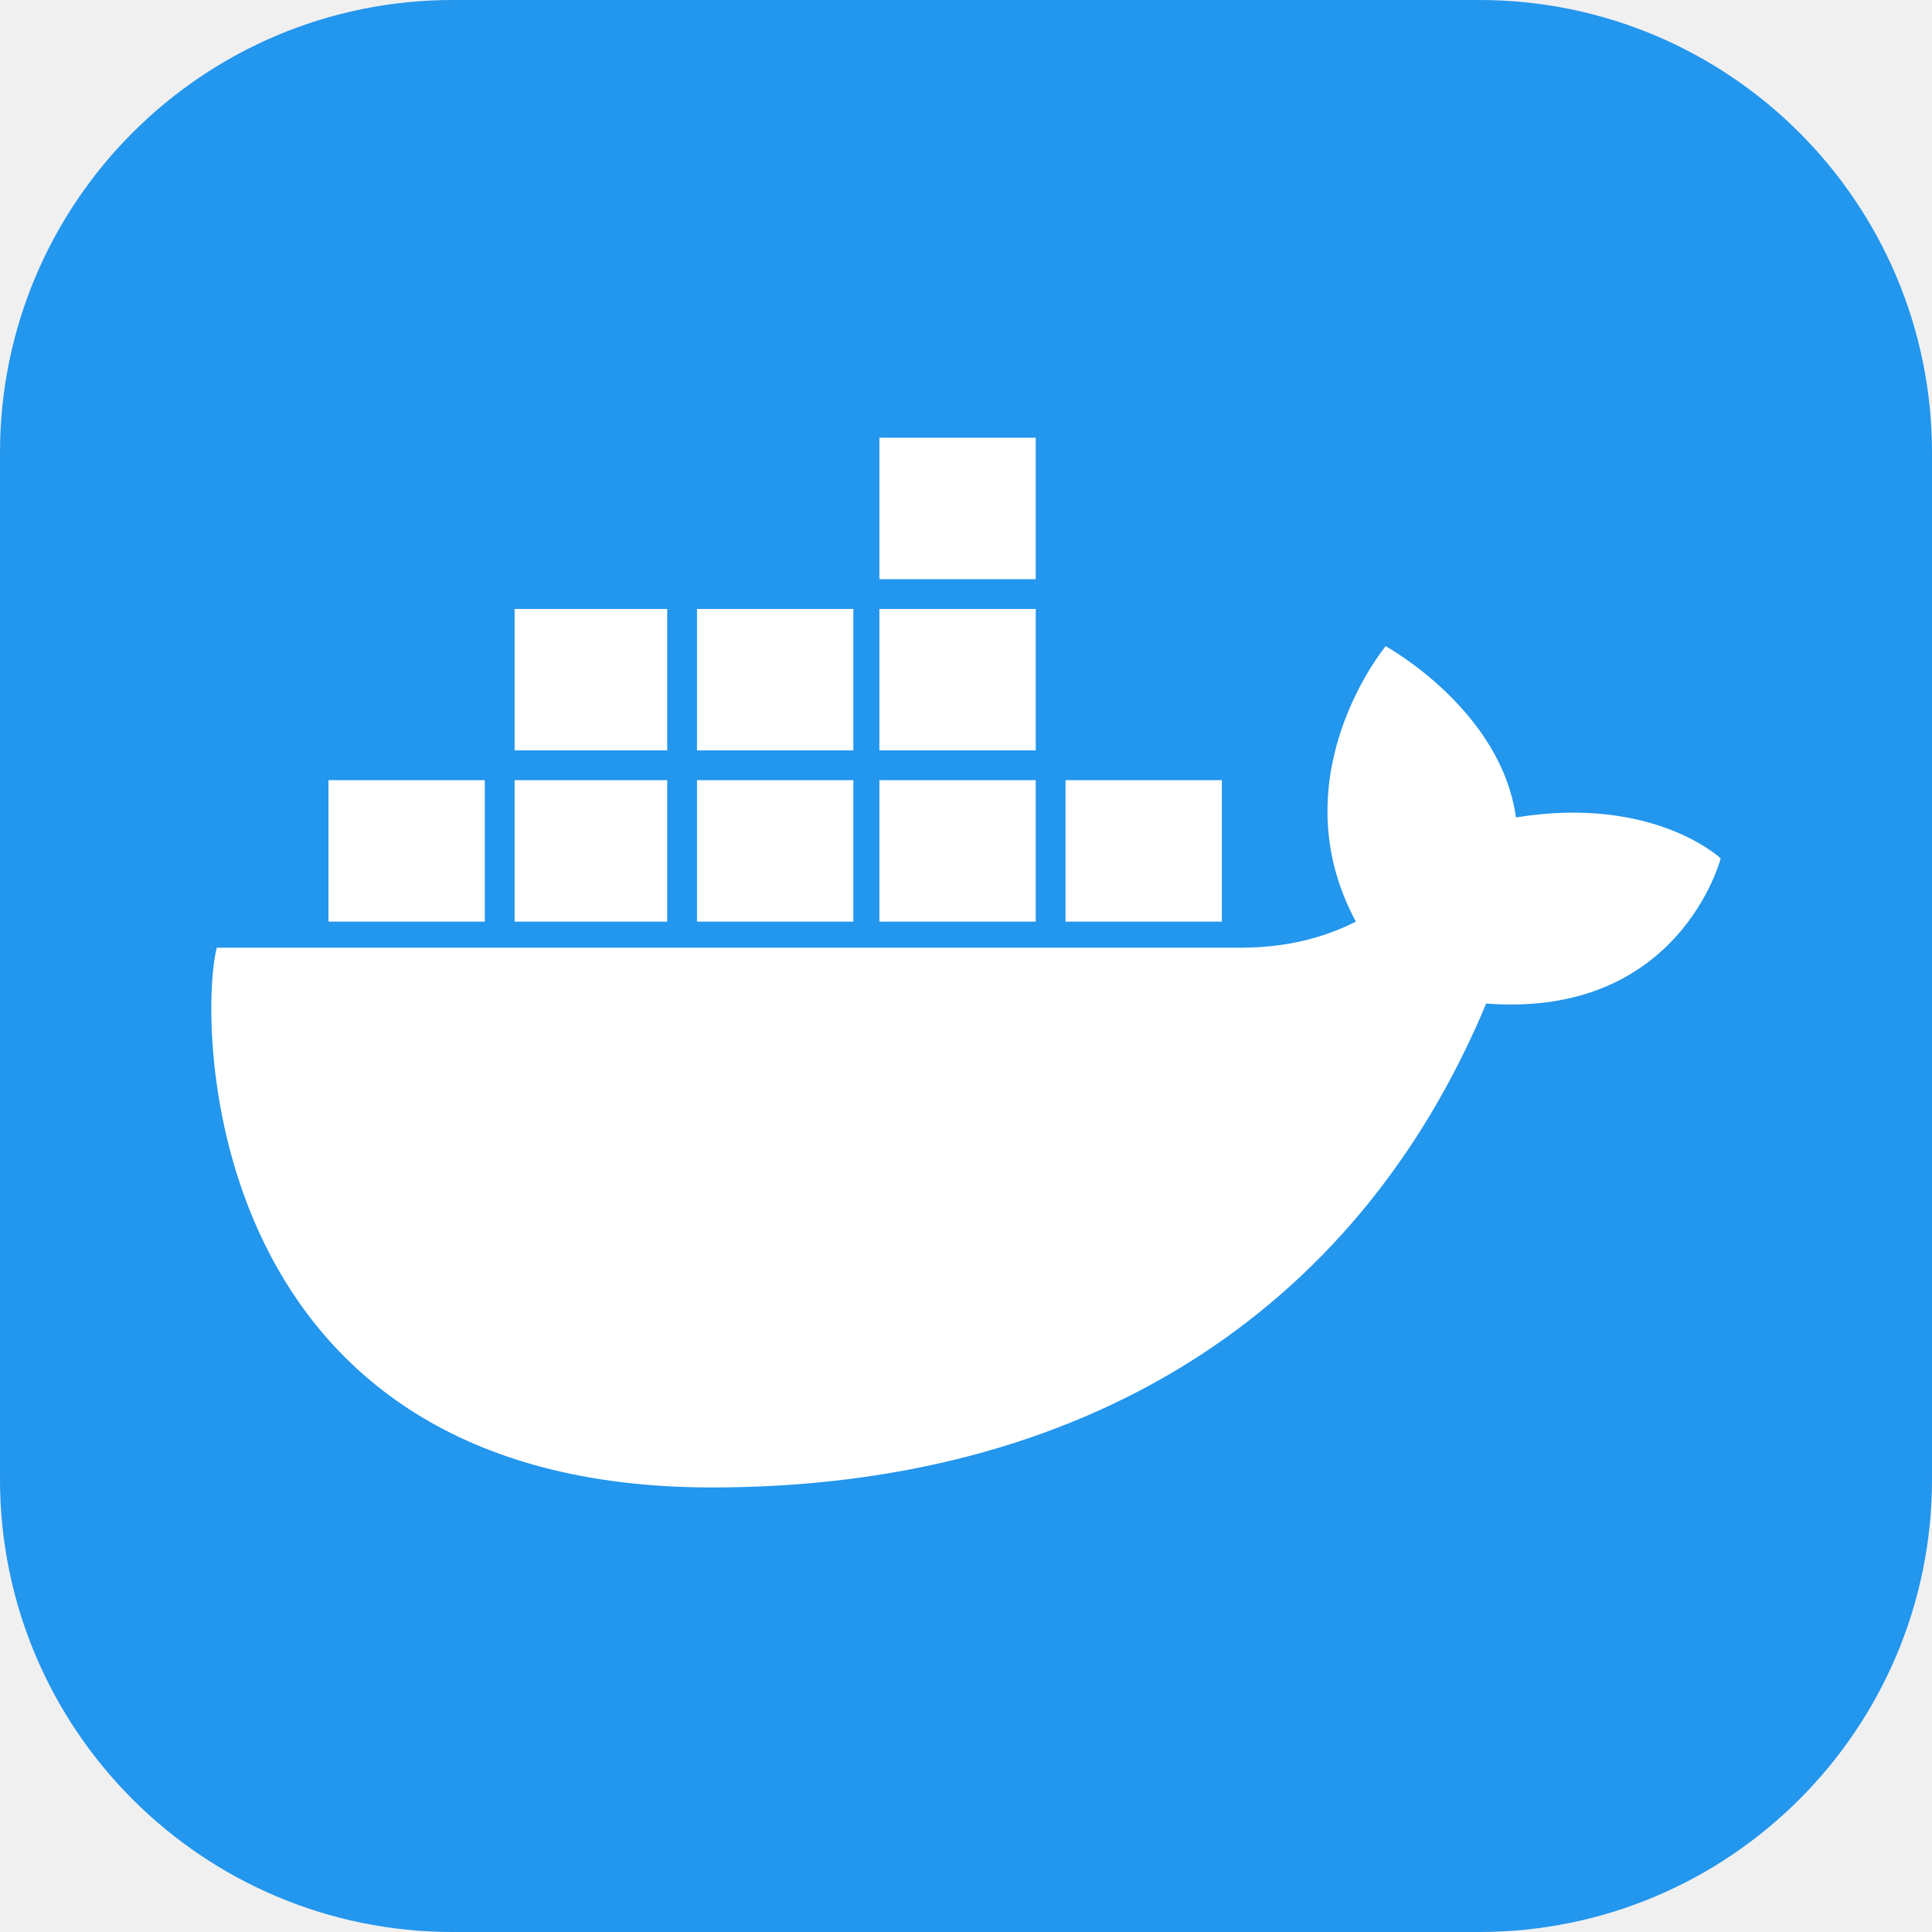
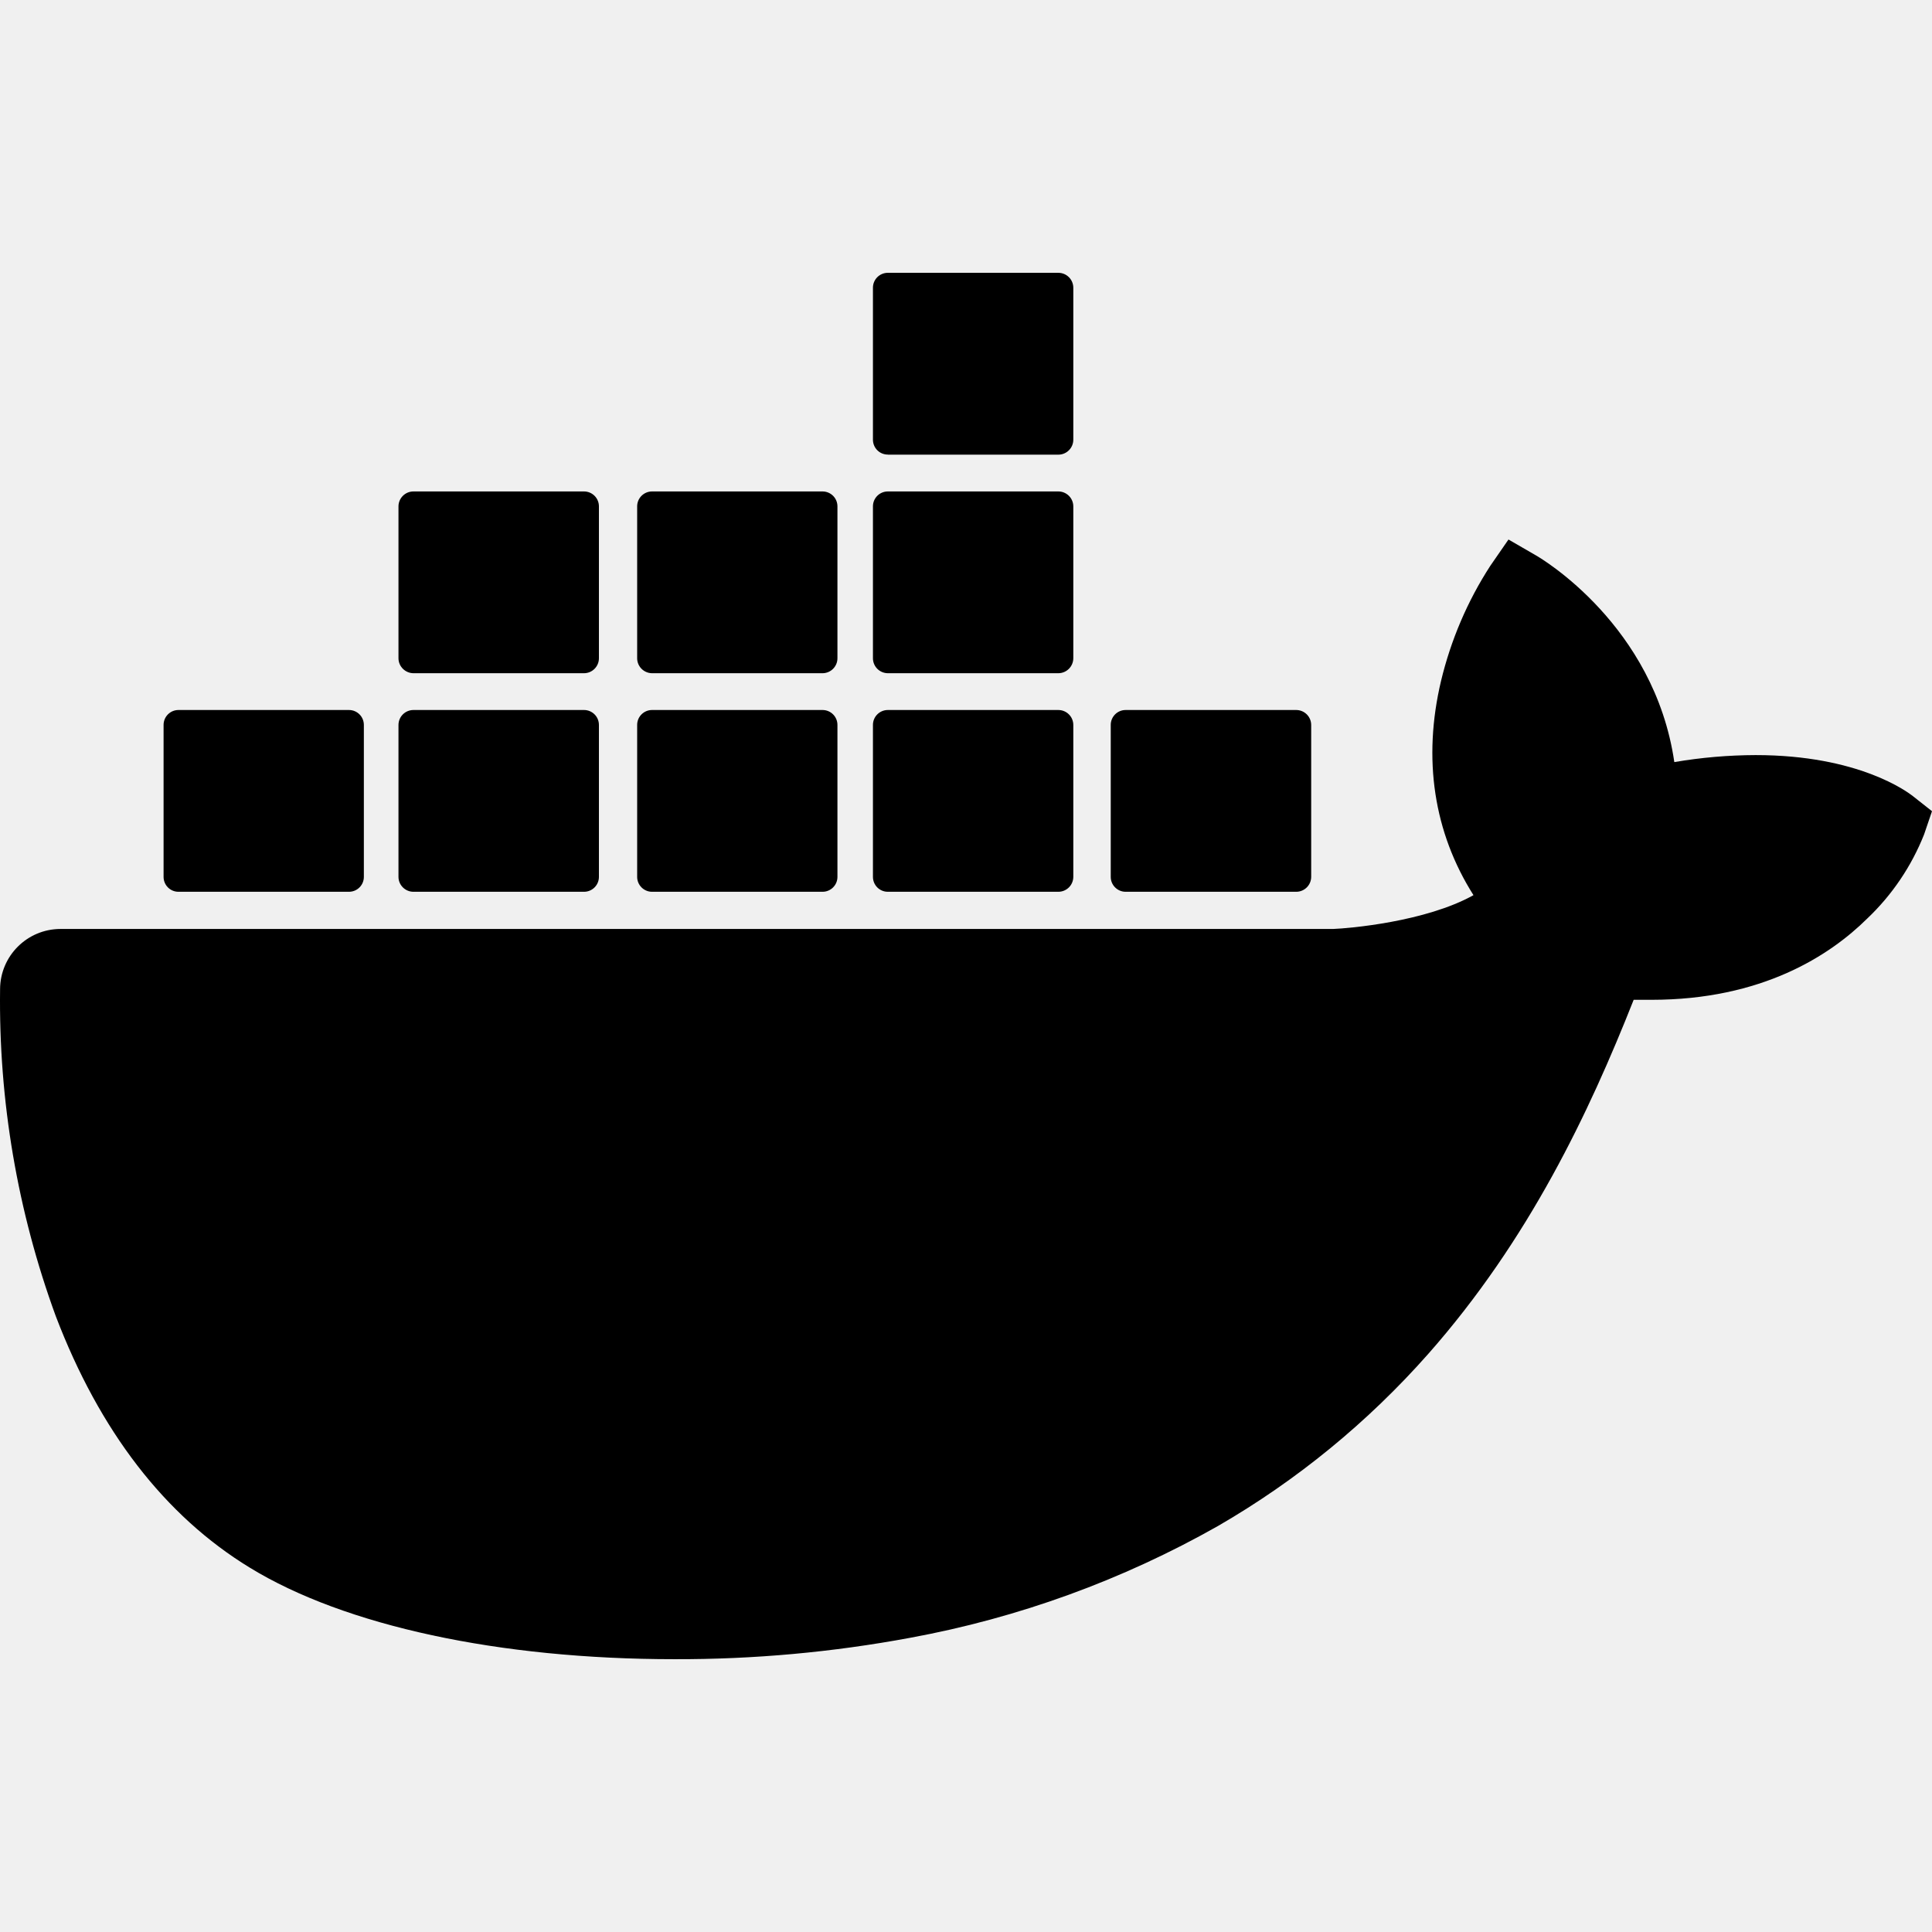
- <svg xmlns="http://www.w3.org/2000/svg" width="256" height="256" fill="none" viewBox="0 0 256 256">
-   <rect width="256" height="256" fill="#2396ED" rx="60" />
-   <path fill="#fff" d="M141.187 122.123H161.904V103.379H141.187V122.123ZM116.525 122.123H137.241V103.379H116.525V122.123ZM92.355 122.123H113.072V103.379H92.355V122.123ZM68.186 122.123H88.409V103.379H68.186V122.123ZM43.523 122.123H64.24V103.379H43.523V122.123ZM68.186 99.433H88.409V80.69H68.186V99.433ZM92.355 99.433H113.072V80.69H92.355V99.433ZM116.525 99.433H137.241V80.69H116.525V99.433ZM116.525 76.744H137.241V58H116.525V76.744ZM228 113.738C228 113.738 219.121 105.352 200.871 108.312C198.898 94.007 183.607 85.622 183.607 85.622C183.607 85.622 169.303 102.886 179.661 122.123C176.702 123.603 171.769 125.576 164.37 125.576H28.726C26.259 134.948 26.259 197.097 94.328 197.097C143.16 197.097 179.661 174.408 196.925 132.974C222.574 134.948 228 113.738 228 113.738Z" />
+ <svg xmlns="http://www.w3.org/2000/svg" role="img" viewBox="0 0 24 24">
+   <path d="M13.983 11.078h2.119a.186.186 0 00.186-.185V9.006a.186.186 0 00-.186-.186h-2.119a.185.185 0 00-.185.185v1.888c0 .102.083.185.185.185m-2.954-5.43h2.118a.186.186 0 00.186-.186V3.574a.186.186 0 00-.186-.185h-2.118a.185.185 0 00-.185.185v1.888c0 .102.082.185.185.185m0 2.716h2.118a.187.187 0 00.186-.186V6.29a.186.186 0 00-.186-.185h-2.118a.185.185 0 00-.185.185v1.887c0 .102.082.185.185.186m-2.93 0h2.12a.186.186 0 00.184-.186V6.29a.185.185 0 00-.185-.185H8.1a.185.185 0 00-.185.185v1.887c0 .102.083.185.185.186m-2.964 0h2.119a.186.186 0 00.185-.186V6.29a.185.185 0 00-.185-.185H5.136a.186.186 0 00-.186.185v1.887c0 .102.084.185.186.186m5.893 2.715h2.118a.186.186 0 00.186-.185V9.006a.186.186 0 00-.186-.186h-2.118a.185.185 0 00-.185.185v1.888c0 .102.082.185.185.185m-2.93 0h2.12a.185.185 0 00.184-.185V9.006a.185.185 0 00-.184-.186h-2.12a.185.185 0 00-.184.185v1.888c0 .102.083.185.185.185m-2.964 0h2.119a.185.185 0 00.185-.185V9.006a.185.185 0 00-.184-.186h-2.12a.186.186 0 00-.186.186v1.887c0 .102.084.185.186.185m-2.92 0h2.12a.185.185 0 00.184-.185V9.006a.185.185 0 00-.184-.186h-2.12a.185.185 0 00-.184.185v1.888c0 .102.082.185.185.185M23.763 9.89c-.065-.051-.672-.51-1.954-.51-.338.001-.676.03-1.01.087-.248-1.7-1.653-2.53-1.716-2.566l-.344-.199-.226.327c-.284.438-.49.922-.612 1.43-.23.97-.09 1.882.403 2.661-.595.332-1.55.413-1.744.42H.751a.751.751 0 00-.75.748 11.376 11.376 0 00.692 4.062c.545 1.428 1.355 2.48 2.41 3.124 1.18.723 3.1 1.137 5.275 1.137.983.003 1.963-.086 2.93-.266a12.248 12.248 0 003.823-1.389c.98-.567 1.86-1.288 2.61-2.136 1.252-1.418 1.998-2.997 2.553-4.4h.221c1.372 0 2.215-.549 2.68-1.009.309-.293.55-.65.707-1.046l.098-.288Z" />
</svg>
